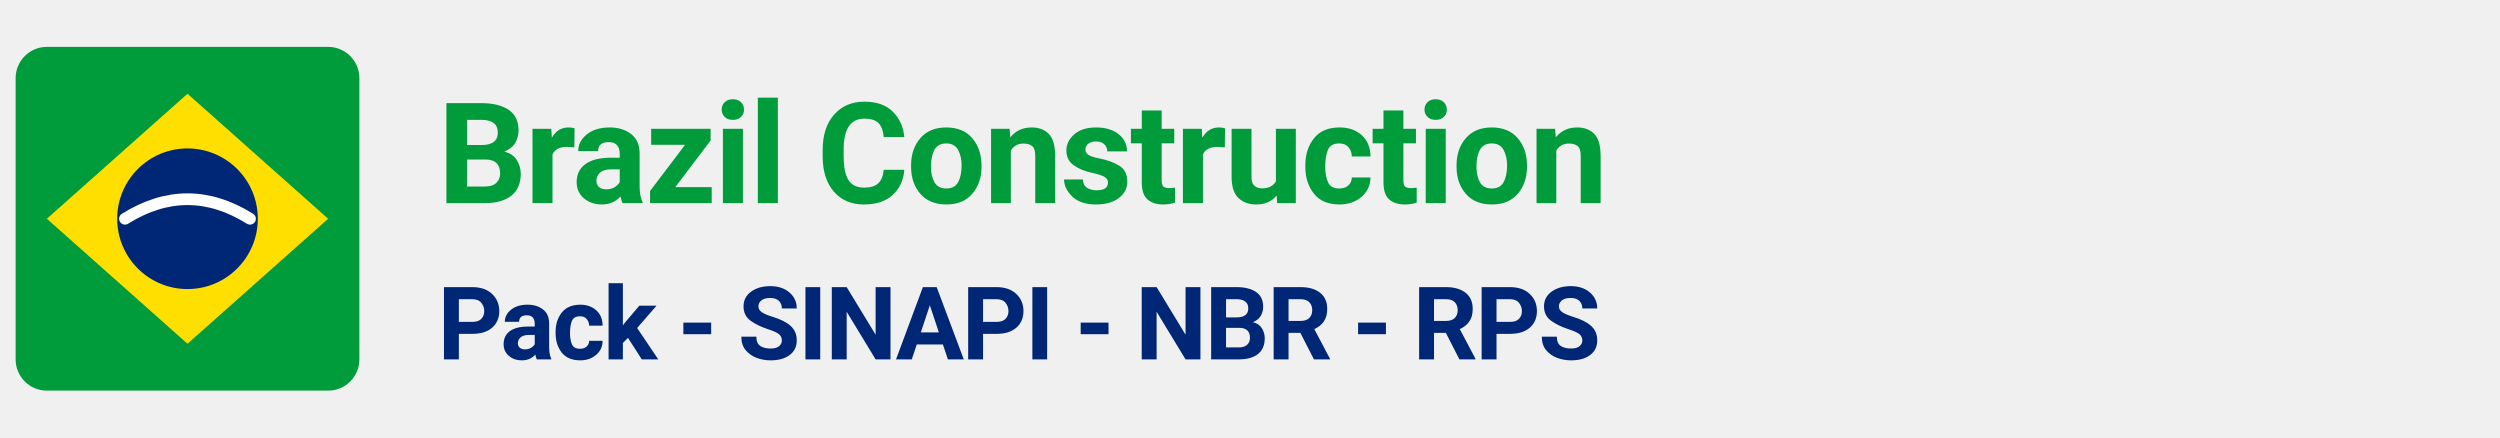
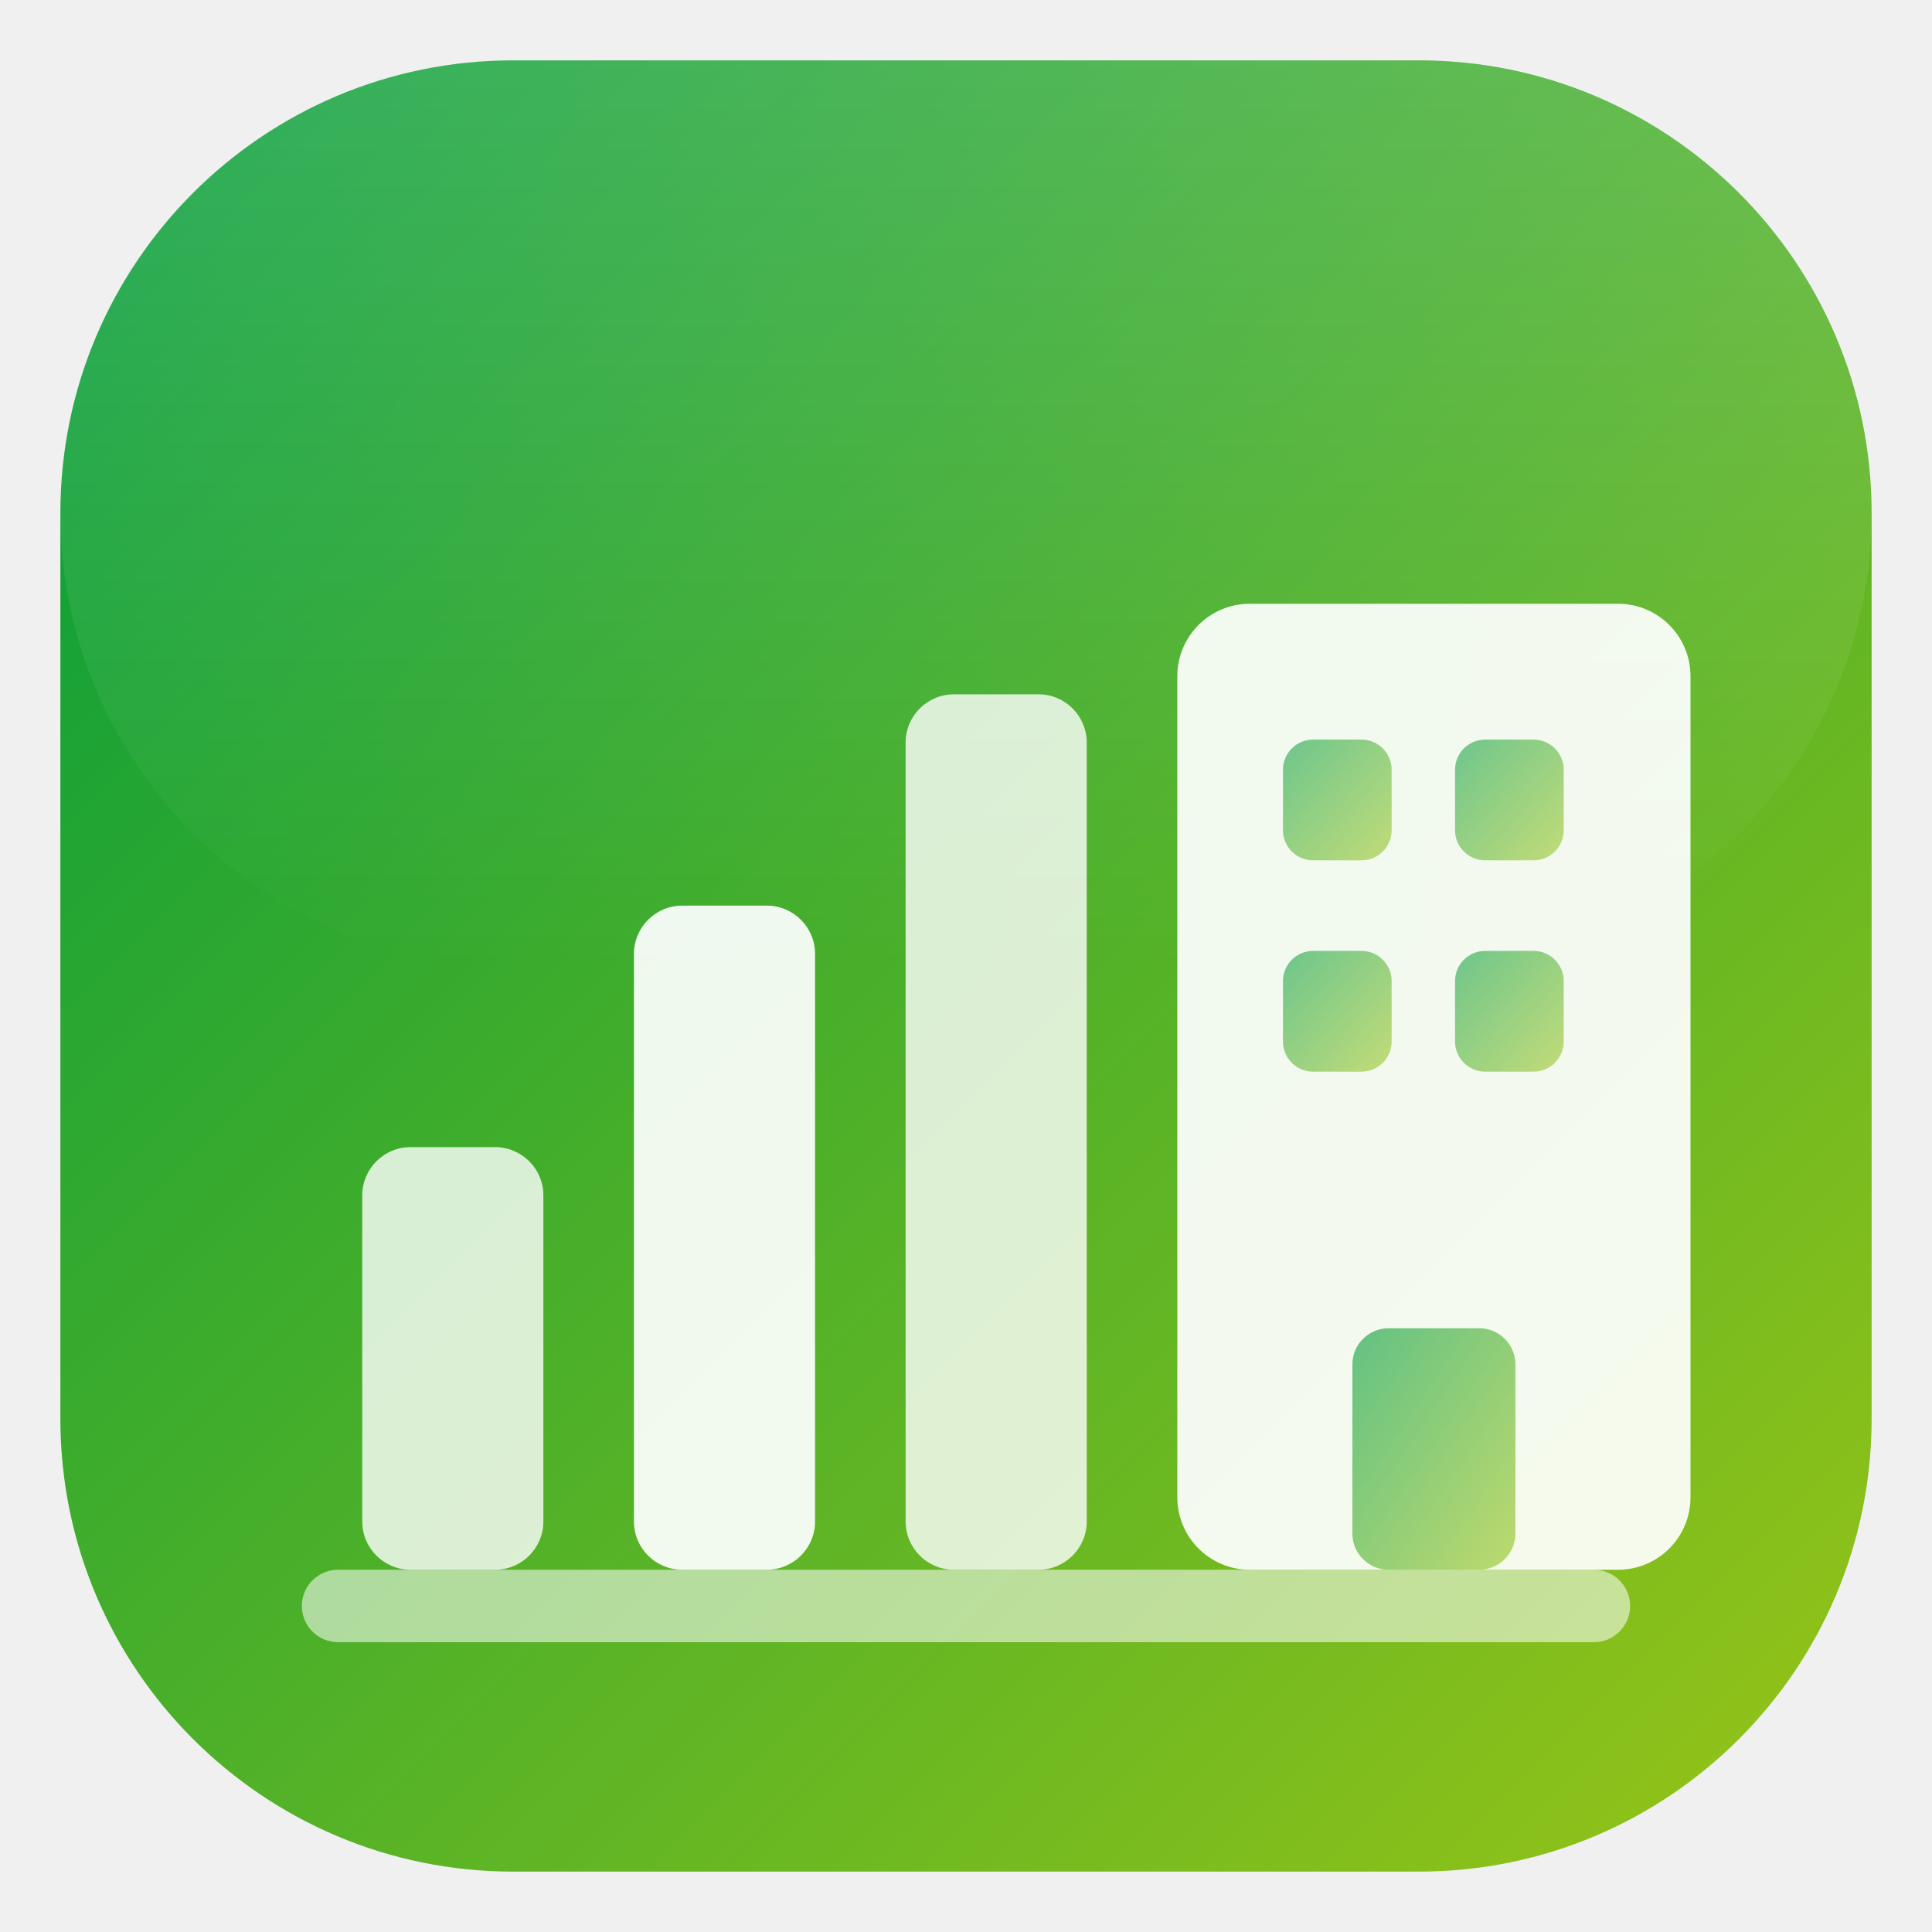
- <svg xmlns="http://www.w3.org/2000/svg" viewBox="0 0 320 56" width="320" height="56" role="img" aria-label="Brazil Construction Pack">
-   <g>
-     <rect x="2" y="6" width="44" height="44" rx="4" fill="#009C3B" />
-     <polygon points="24,12 42,28 24,44 6,28" fill="#FFDF00" />
-     <circle cx="24" cy="28" r="9" fill="#002776" />
-     <path d="M 16 28 Q 24 23 32 28" stroke="#FFFFFF" stroke-width="1.5" fill="none" stroke-linecap="round" />
-   </g>
-   <g font-family="-apple-system, BlinkMacSystemFont, 'Segoe UI', Roboto, 'Helvetica Neue', Arial, sans-serif" font-weight="700" letter-spacing="-0.3">
-     <text x="56" y="26" fill="#009C3B" font-size="18">Brazil Construction</text>
-     <text x="56" y="46" fill="#002776" font-size="13" font-weight="600">Pack - SINAPI - NBR - RPS</text>
-   </g>
+ <svg xmlns="http://www.w3.org/2000/svg" viewBox="0 0 64 64" role="img" aria-label="Brazil Construction Pack">
+   <defs>
+     <linearGradient id="g_brazil_sinapi" x1="0" y1="0" x2="1" y2="1">
+       <stop offset="0" stop-color="#009c3b" />
+       <stop offset="1" stop-color="#99c417" />
+     </linearGradient>
+     <linearGradient id="s_brazil_sinapi" x1="0" y1="0" x2="0" y2="1">
+       <stop offset="0" stop-color="#ffffff" stop-opacity=".18" />
+       <stop offset="1" stop-color="#ffffff" stop-opacity="0" />
+     </linearGradient>
+   </defs>
+   <rect x="2" y="2" width="60" height="60" rx="15" fill="url(#g_brazil_sinapi)" />
+   <rect x="2" y="2" width="60" height="30" rx="15" fill="url(#s_brazil_sinapi)" />
+   <rect x="12" y="38" width="6" height="14" rx="1.6" fill="#fff" opacity=".80" />
+   <rect x="21" y="30" width="6" height="22" rx="1.6" fill="#fff" opacity=".92" />
+   <rect x="30" y="23" width="6" height="29" rx="1.6" fill="#fff" opacity=".80" />
+   <rect x="39" y="20" width="17" height="32" rx="2.4" fill="#fff" opacity=".92" />
+   <rect x="42.5" y="24.5" width="3.6" height="4" rx="1" fill="url(#g_brazil_sinapi)" opacity=".55" />
+   <rect x="48.2" y="24.5" width="3.6" height="4" rx="1" fill="url(#g_brazil_sinapi)" opacity=".55" />
+   <rect x="42.5" y="31.5" width="3.6" height="4" rx="1" fill="url(#g_brazil_sinapi)" opacity=".55" />
+   <rect x="48.2" y="31.5" width="3.6" height="4" rx="1" fill="url(#g_brazil_sinapi)" opacity=".55" />
+   <rect x="44.8" y="44" width="5.4" height="8" rx="1.2" fill="url(#g_brazil_sinapi)" opacity=".60" />
+   <rect x="10" y="52" width="44" height="2.4" rx="1.2" fill="#fff" opacity=".55" />
</svg>
